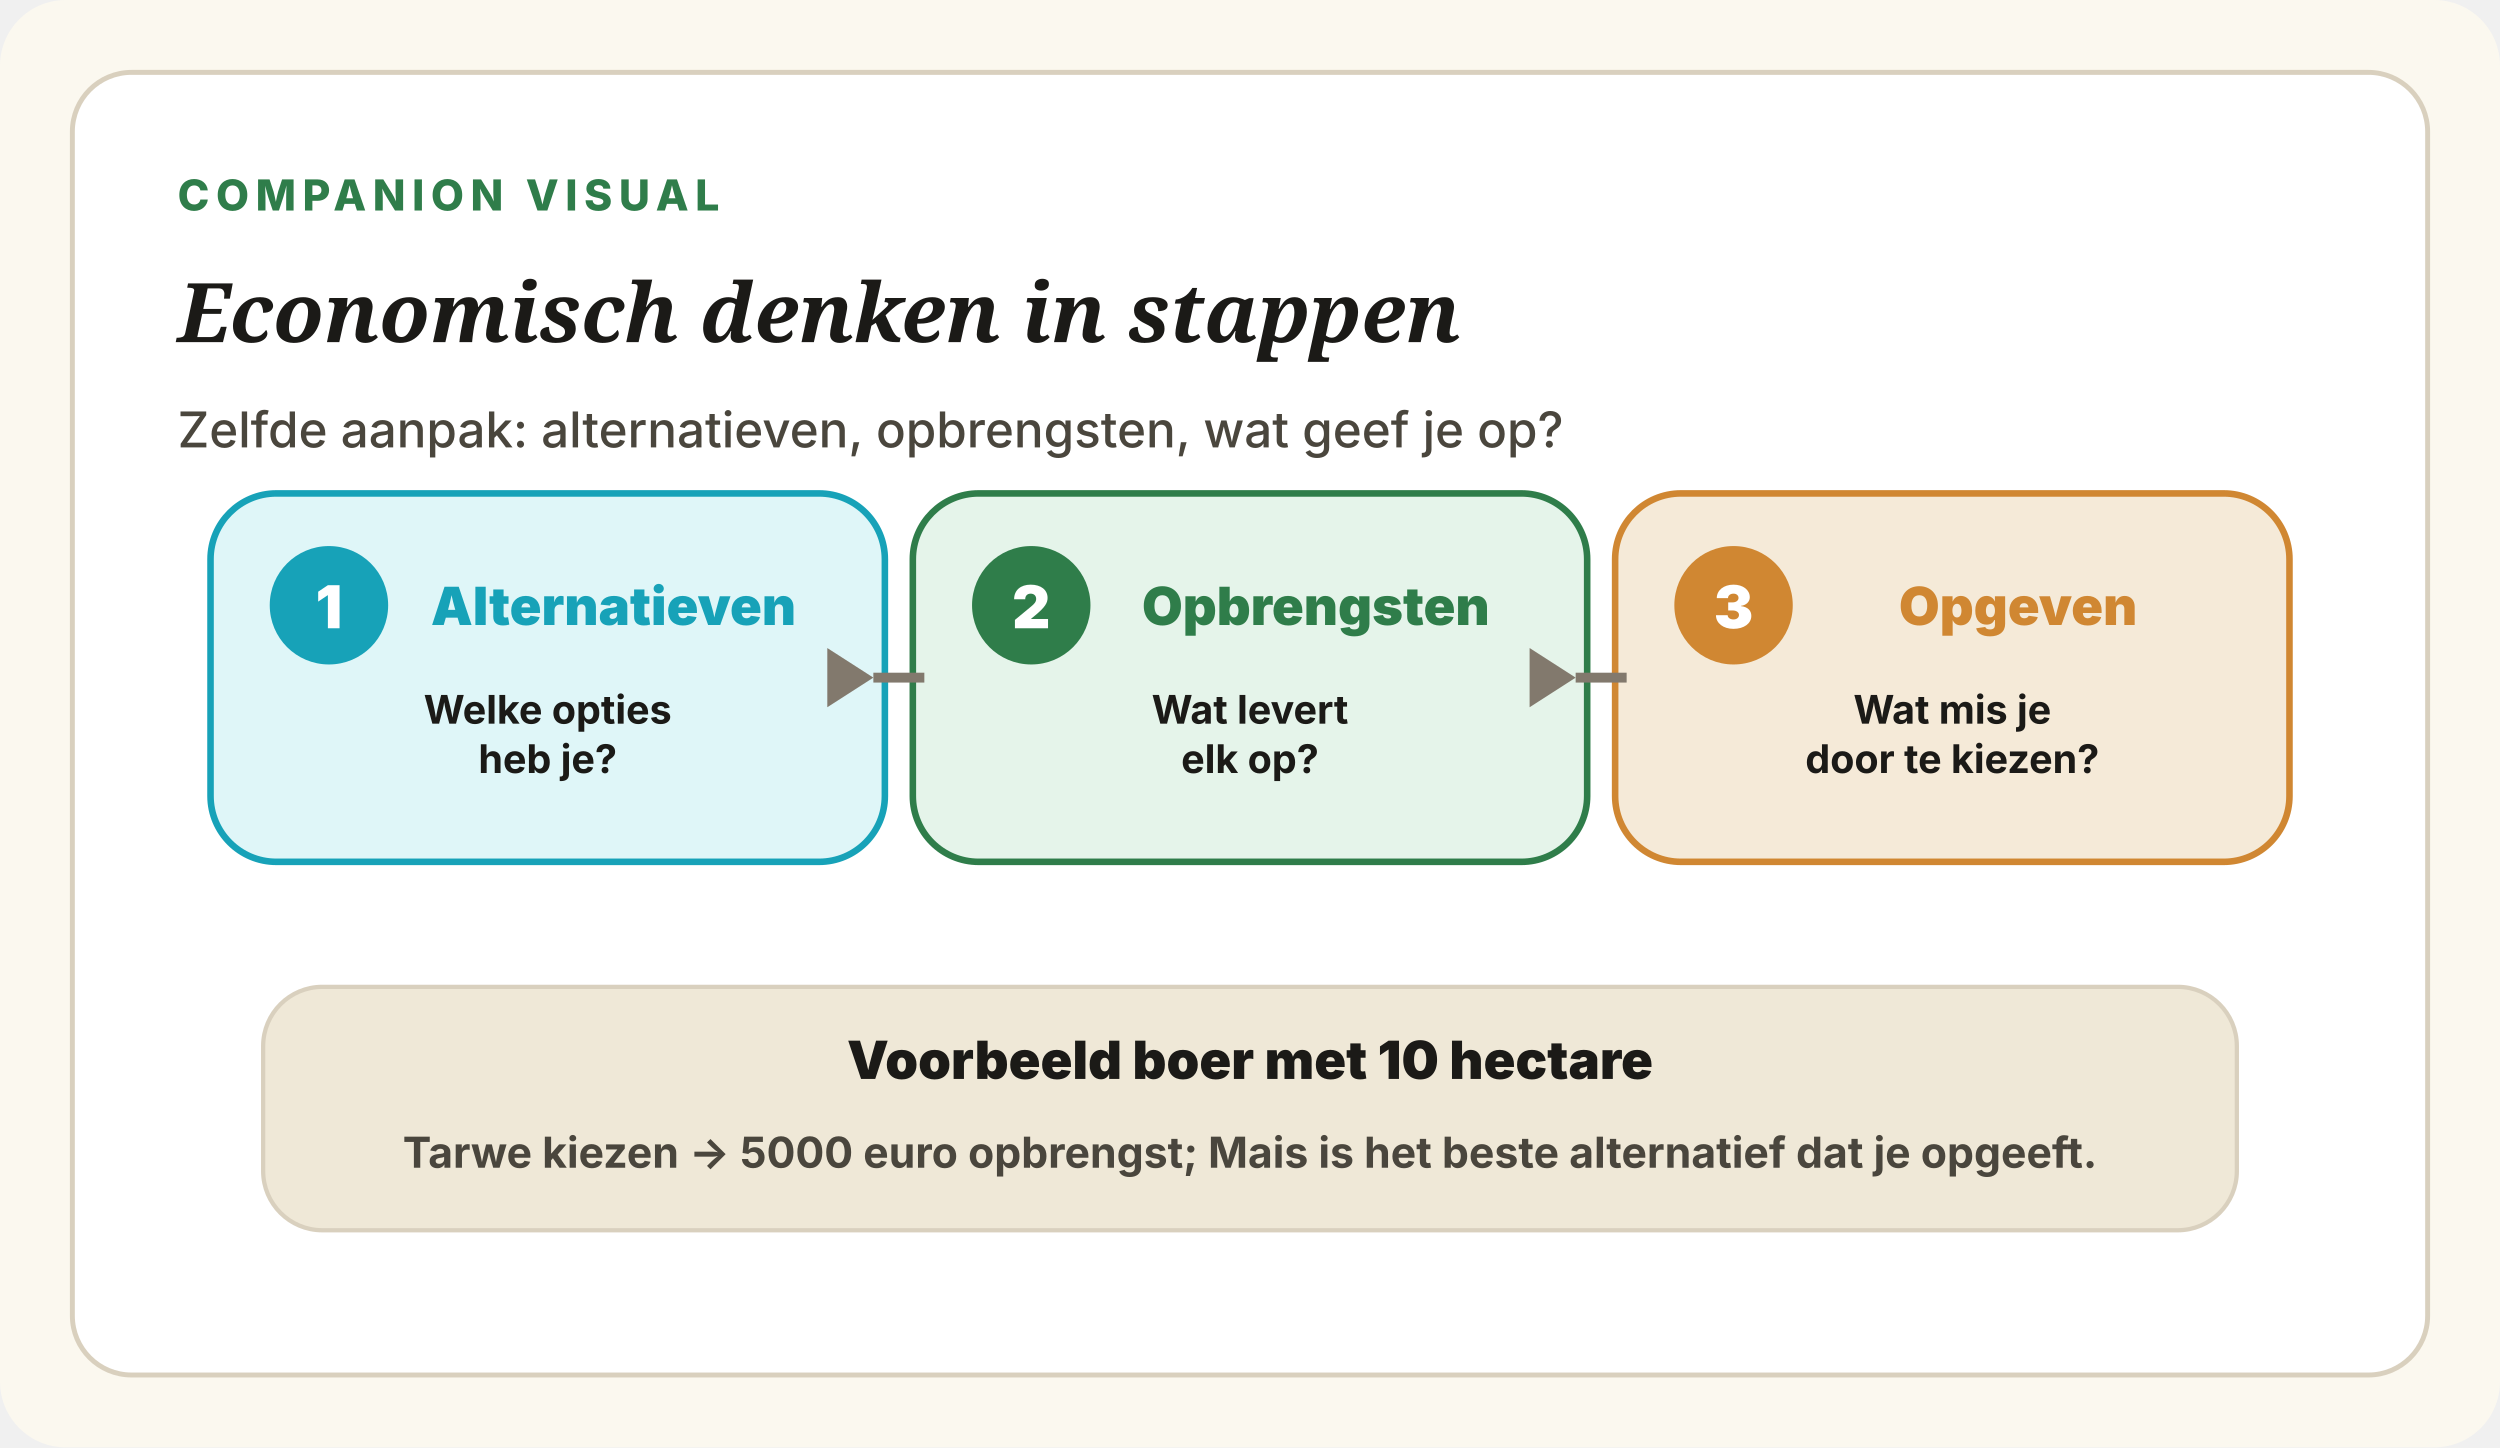
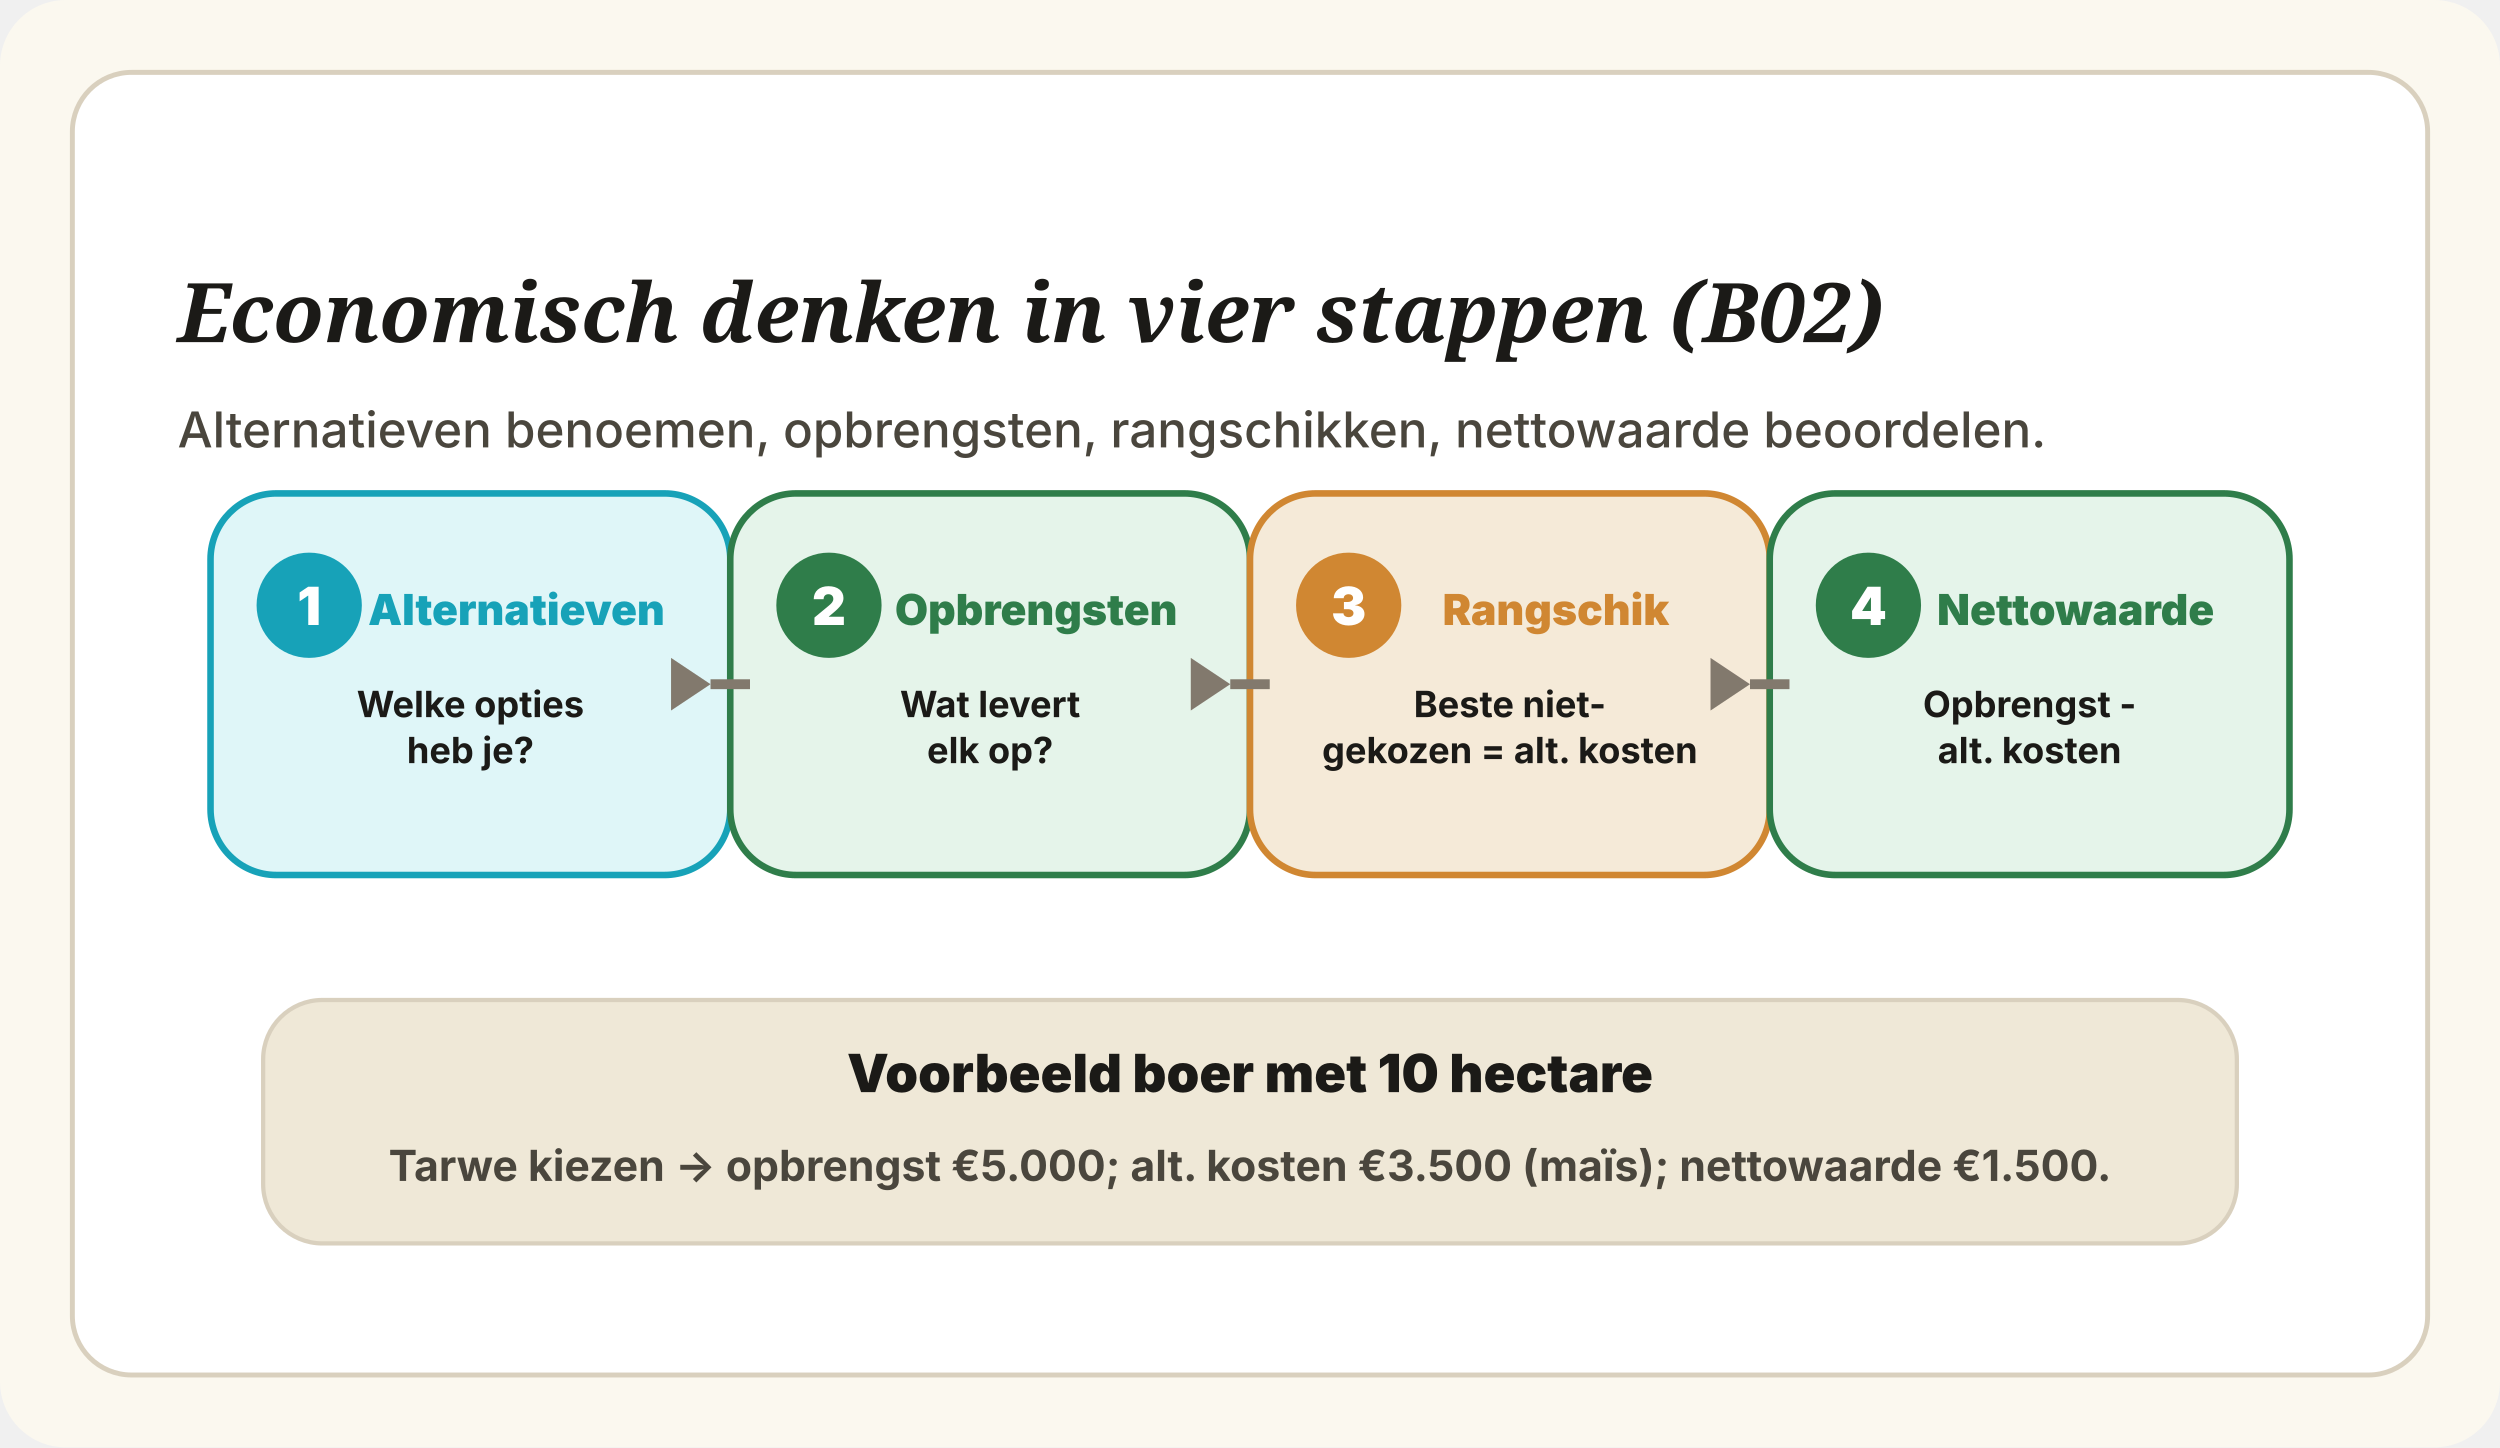
<svg xmlns="http://www.w3.org/2000/svg" viewBox="0 0 760 440">
  <rect width="760" height="440" rx="20" fill="#fbf8ef" />
  <rect x="22" y="22" width="716" height="396" rx="18" fill="#ffffff" stroke="#d9d0be" stroke-width="1.5" />
-   <text x="54" y="64" text-anchor="start" font-family="Inter, Arial, sans-serif" font-size="13" font-weight="800" letter-spacing="2" font-style="" fill="#2f7d4a">COMPANION VISUAL</text>
-   <text x="54" y="104" text-anchor="start" font-family="Fraunces, Georgia, serif" font-size="25" font-weight="700" letter-spacing="0" font-style="italic" fill="#1b1a17">Economisch denken in stappen</text>
-   <text x="54" y="136" text-anchor="start" font-family="Inter, Arial, sans-serif" font-size="15" font-weight="500" letter-spacing="0" font-style="" fill="#4a463d">Zelfde aanpak: alternatieven, opbrengsten, wat geef je op?</text>
-   <rect x="64" y="150" width="205" height="112" rx="20" fill="#dff6f8" stroke="#17A2B8" stroke-width="2" />
-   <circle cx="100" cy="184" r="18" fill="#17A2B8" />
-   <text x="100" y="191" text-anchor="middle" font-family="Inter, Arial, sans-serif" font-size="18" font-weight="900" letter-spacing="0" font-style="" fill="#ffffff">1</text>
-   <text x="186.5" y="190" text-anchor="middle" font-family="Inter, Arial, sans-serif" font-size="16" font-weight="900" letter-spacing="0" font-style="" fill="#17A2B8">Alternatieven</text>
-   <text x="166.5" y="220" text-anchor="middle" font-family="Inter, Arial, sans-serif" font-size="12" font-weight="650" letter-spacing="0" font-style="" fill="#1b1a17">Welke opties</text>
-   <text x="166.5" y="235" text-anchor="middle" font-family="Inter, Arial, sans-serif" font-size="12" font-weight="650" letter-spacing="0" font-style="" fill="#1b1a17">heb je?</text>
-   <rect x="277.5" y="150" width="205" height="112" rx="20" fill="#e5f4ea" stroke="#2f7d4a" stroke-width="2" />
-   <circle cx="313.5" cy="184" r="18" fill="#2f7d4a" />
-   <text x="313.5" y="191" text-anchor="middle" font-family="Inter, Arial, sans-serif" font-size="18" font-weight="900" letter-spacing="0" font-style="" fill="#ffffff">2</text>
-   <text x="400" y="190" text-anchor="middle" font-family="Inter, Arial, sans-serif" font-size="16" font-weight="900" letter-spacing="0" font-style="" fill="#2f7d4a">Opbrengsten</text>
-   <text x="380" y="220" text-anchor="middle" font-family="Inter, Arial, sans-serif" font-size="12" font-weight="650" letter-spacing="0" font-style="" fill="#1b1a17">Wat levert</text>
-   <text x="380" y="235" text-anchor="middle" font-family="Inter, Arial, sans-serif" font-size="12" font-weight="650" letter-spacing="0" font-style="" fill="#1b1a17">elk op?</text>
-   <rect x="491" y="150" width="205" height="112" rx="20" fill="#f5ead8" stroke="#d08732" stroke-width="2" />
-   <circle cx="527" cy="184" r="18" fill="#d08732" />
-   <text x="527" y="191" text-anchor="middle" font-family="Inter, Arial, sans-serif" font-size="18" font-weight="900" letter-spacing="0" font-style="" fill="#ffffff">3</text>
-   <text x="613.5" y="190" text-anchor="middle" font-family="Inter, Arial, sans-serif" font-size="16" font-weight="900" letter-spacing="0" font-style="" fill="#d08732">Opgeven</text>
-   <text x="593.5" y="220" text-anchor="middle" font-family="Inter, Arial, sans-serif" font-size="12" font-weight="650" letter-spacing="0" font-style="" fill="#1b1a17">Wat mis je</text>
-   <text x="593.5" y="235" text-anchor="middle" font-family="Inter, Arial, sans-serif" font-size="12" font-weight="650" letter-spacing="0" font-style="" fill="#1b1a17">door te kiezen?</text>
-   <line x1="281" y1="206" x2="265.5" y2="206" stroke="#82796d" stroke-width="3" />
-   <polygon points="265.5,206 251.5,197 251.5,215" fill="#82796d" />
-   <line x1="494.5" y1="206" x2="479" y2="206" stroke="#82796d" stroke-width="3" />
-   <polygon points="479,206 465,197 465,215" fill="#82796d" />
-   <rect x="80" y="300" width="600" height="74" rx="18" fill="#efe8d7" stroke="#d9d0be" stroke-width="1.3" />
-   <text x="380" y="328" text-anchor="middle" font-family="Inter, Arial, sans-serif" font-size="16" font-weight="900" letter-spacing="0" font-style="" fill="#1b1a17">Voorbeeld boer met 10 hectare</text>
-   <text x="380" y="355" text-anchor="middle" font-family="Inter, Arial, sans-serif" font-size="13" font-weight="650" letter-spacing="0" font-style="" fill="#4a463d">Tarwe kiezen -&gt; 5000 euro opbrengst; Mais is het beste alternatief dat je opgeeft.</text>
+   <text x="54" y="104" text-anchor="start" font-family="Fraunces, Georgia, serif" font-size="25" font-weight="700" letter-spacing="0" font-style="italic" fill="#1b1a17">Economisch denken in vier stappen (B02)</text>
+   <text x="54" y="136" text-anchor="start" font-family="Inter, Arial, sans-serif" font-size="15" font-weight="500" letter-spacing="0" font-style="" fill="#4a463d">Alternatieven benoemen, opbrengsten, rangschikken, nettowaarde beoordelen.</text>
+   <rect x="64" y="150" width="158" height="116" rx="20" fill="#dff6f8" stroke="#17A2B8" stroke-width="2" />
+   <circle cx="94" cy="184" r="16" fill="#17A2B8" />
+   <text x="94" y="190" text-anchor="middle" font-family="Inter, Arial, sans-serif" font-size="16" font-weight="900" letter-spacing="0" font-style="" fill="#ffffff">1</text>
+   <text x="157" y="190" text-anchor="middle" font-family="Inter, Arial, sans-serif" font-size="13" font-weight="900" letter-spacing="0" font-style="" fill="#17A2B8">Alternatieven</text>
+   <text x="143" y="218" text-anchor="middle" font-family="Inter, Arial, sans-serif" font-size="11" font-weight="650" letter-spacing="0" font-style="" fill="#1b1a17">Welke opties</text>
+   <text x="143" y="232" text-anchor="middle" font-family="Inter, Arial, sans-serif" font-size="11" font-weight="650" letter-spacing="0" font-style="" fill="#1b1a17">heb je?</text>
+   <rect x="222" y="150" width="158" height="116" rx="20" fill="#e5f4ea" stroke="#2f7d4a" stroke-width="2" />
+   <circle cx="252" cy="184" r="16" fill="#2f7d4a" />
+   <text x="252" y="190" text-anchor="middle" font-family="Inter, Arial, sans-serif" font-size="16" font-weight="900" letter-spacing="0" font-style="" fill="#ffffff">2</text>
+   <text x="315" y="190" text-anchor="middle" font-family="Inter, Arial, sans-serif" font-size="13" font-weight="900" letter-spacing="0" font-style="" fill="#2f7d4a">Opbrengsten</text>
+   <text x="301" y="218" text-anchor="middle" font-family="Inter, Arial, sans-serif" font-size="11" font-weight="650" letter-spacing="0" font-style="" fill="#1b1a17">Wat levert</text>
+   <text x="301" y="232" text-anchor="middle" font-family="Inter, Arial, sans-serif" font-size="11" font-weight="650" letter-spacing="0" font-style="" fill="#1b1a17">elk op?</text>
+   <rect x="380" y="150" width="158" height="116" rx="20" fill="#f5ead8" stroke="#d08732" stroke-width="2" />
+   <circle cx="410" cy="184" r="16" fill="#d08732" />
+   <text x="410" y="190" text-anchor="middle" font-family="Inter, Arial, sans-serif" font-size="16" font-weight="900" letter-spacing="0" font-style="" fill="#ffffff">3</text>
+   <text x="473" y="190" text-anchor="middle" font-family="Inter, Arial, sans-serif" font-size="13" font-weight="900" letter-spacing="0" font-style="" fill="#d08732">Rangschik</text>
+   <text x="459" y="218" text-anchor="middle" font-family="Inter, Arial, sans-serif" font-size="11" font-weight="650" letter-spacing="0" font-style="" fill="#1b1a17">Beste niet-</text>
+   <text x="459" y="232" text-anchor="middle" font-family="Inter, Arial, sans-serif" font-size="11" font-weight="650" letter-spacing="0" font-style="" fill="#1b1a17">gekozen = alt. kosten</text>
+   <rect x="538" y="150" width="158" height="116" rx="20" fill="#e5f4ea" stroke="#2f7d4a" stroke-width="2" />
+   <circle cx="568" cy="184" r="16" fill="#2f7d4a" />
+   <text x="568" y="190" text-anchor="middle" font-family="Inter, Arial, sans-serif" font-size="16" font-weight="900" letter-spacing="0" font-style="" fill="#ffffff">4</text>
+   <text x="631" y="190" text-anchor="middle" font-family="Inter, Arial, sans-serif" font-size="13" font-weight="900" letter-spacing="0" font-style="" fill="#2f7d4a">Nettowaarde</text>
+   <text x="617" y="218" text-anchor="middle" font-family="Inter, Arial, sans-serif" font-size="11" font-weight="650" letter-spacing="0" font-style="" fill="#1b1a17">Opbrengst -</text>
+   <text x="617" y="232" text-anchor="middle" font-family="Inter, Arial, sans-serif" font-size="11" font-weight="650" letter-spacing="0" font-style="" fill="#1b1a17">alt. kosten</text>
+   <line x1="228" y1="208" x2="216" y2="208" stroke="#82796d" stroke-width="3" />
+   <polygon points="216,208 204,200 204,216" fill="#82796d" />
+   <line x1="386" y1="208" x2="374" y2="208" stroke="#82796d" stroke-width="3" />
+   <polygon points="374,208 362,200 362,216" fill="#82796d" />
+   <line x1="544" y1="208" x2="532" y2="208" stroke="#82796d" stroke-width="3" />
+   <polygon points="532,208 520,200 520,216" fill="#82796d" />
+   <rect x="80" y="304" width="600" height="74" rx="18" fill="#efe8d7" stroke="#d9d0be" stroke-width="1.3" />
+   <text x="380" y="332" text-anchor="middle" font-family="Inter, Arial, sans-serif" font-size="16" font-weight="900" letter-spacing="0" font-style="" fill="#1b1a17">Voorbeeld boer met 10 hectare</text>
+   <text x="380" y="359" text-anchor="middle" font-family="Inter, Arial, sans-serif" font-size="13" font-weight="650" letter-spacing="0" font-style="" fill="#4a463d">Tarwe kiezen → opbrengst €5.000; alt. kosten €3.500 (maïs); nettowaarde €1.500.</text>
</svg>
